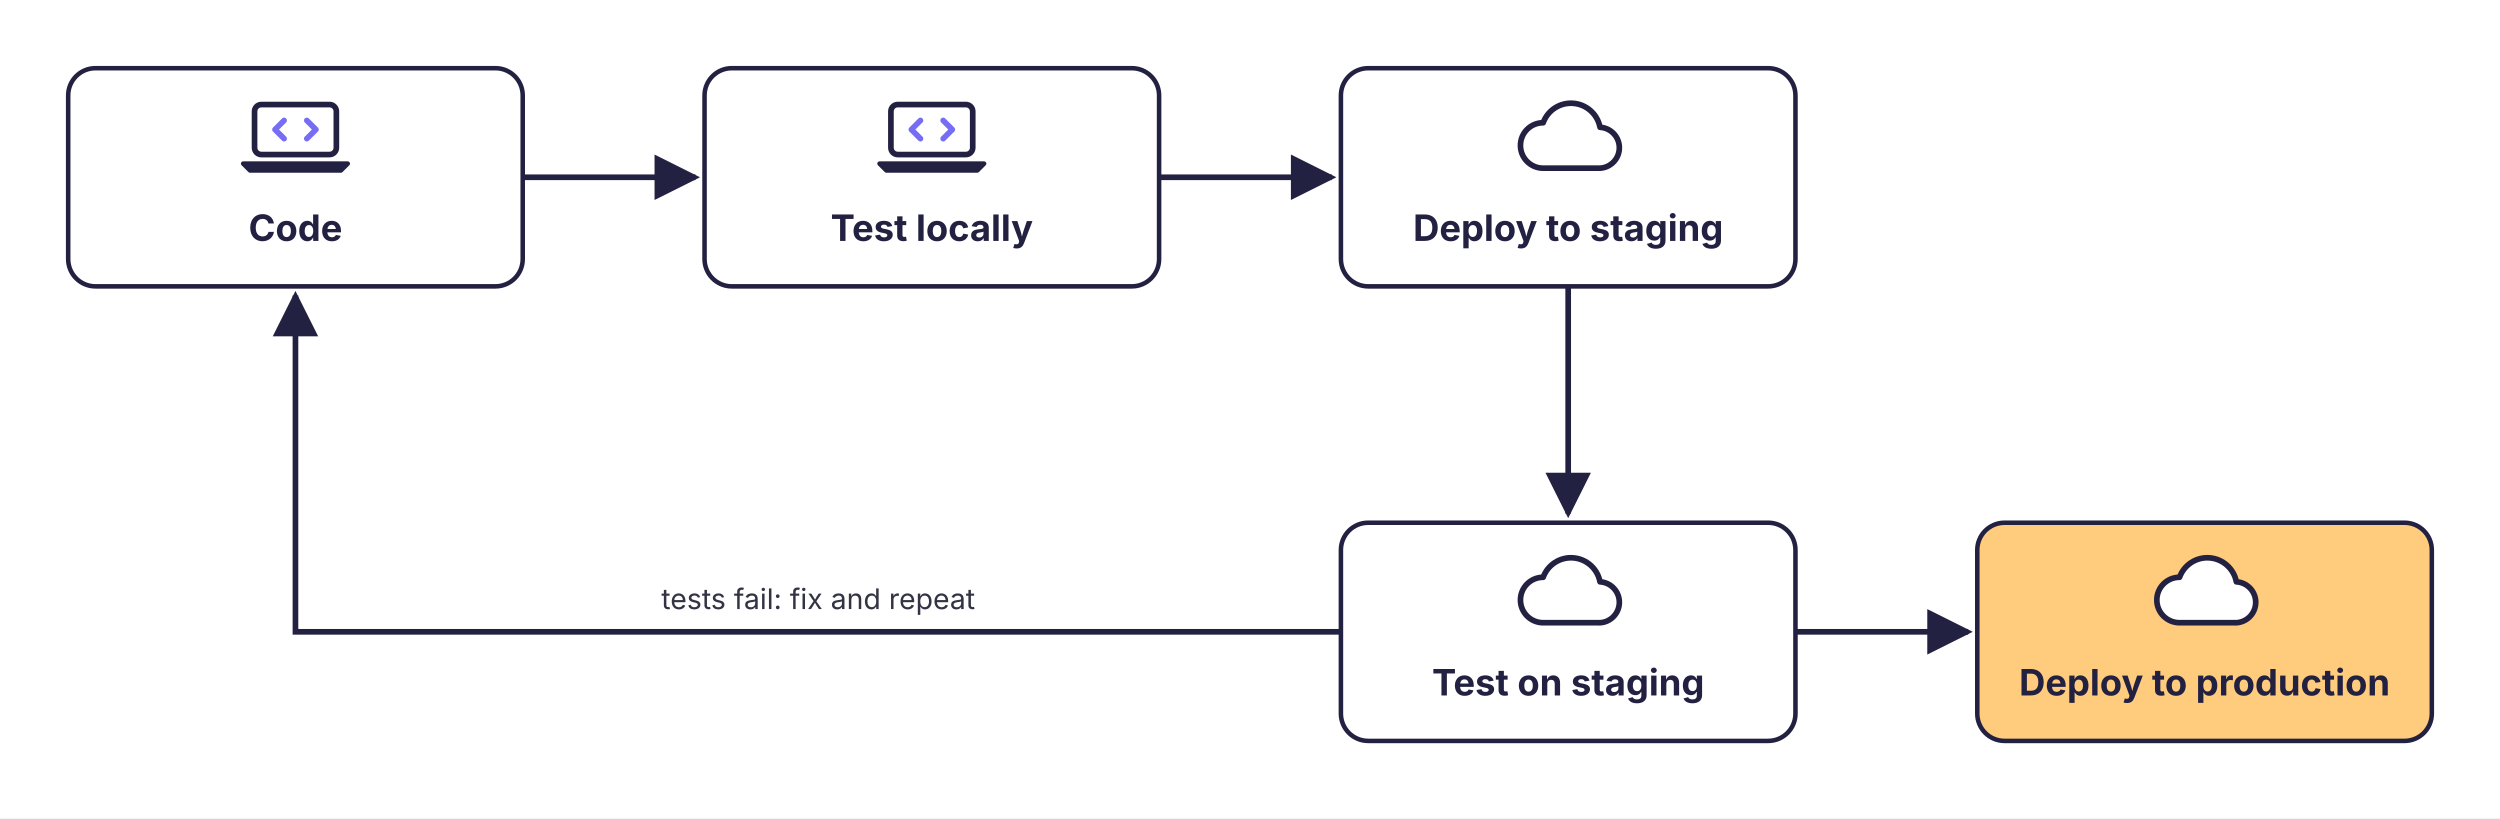
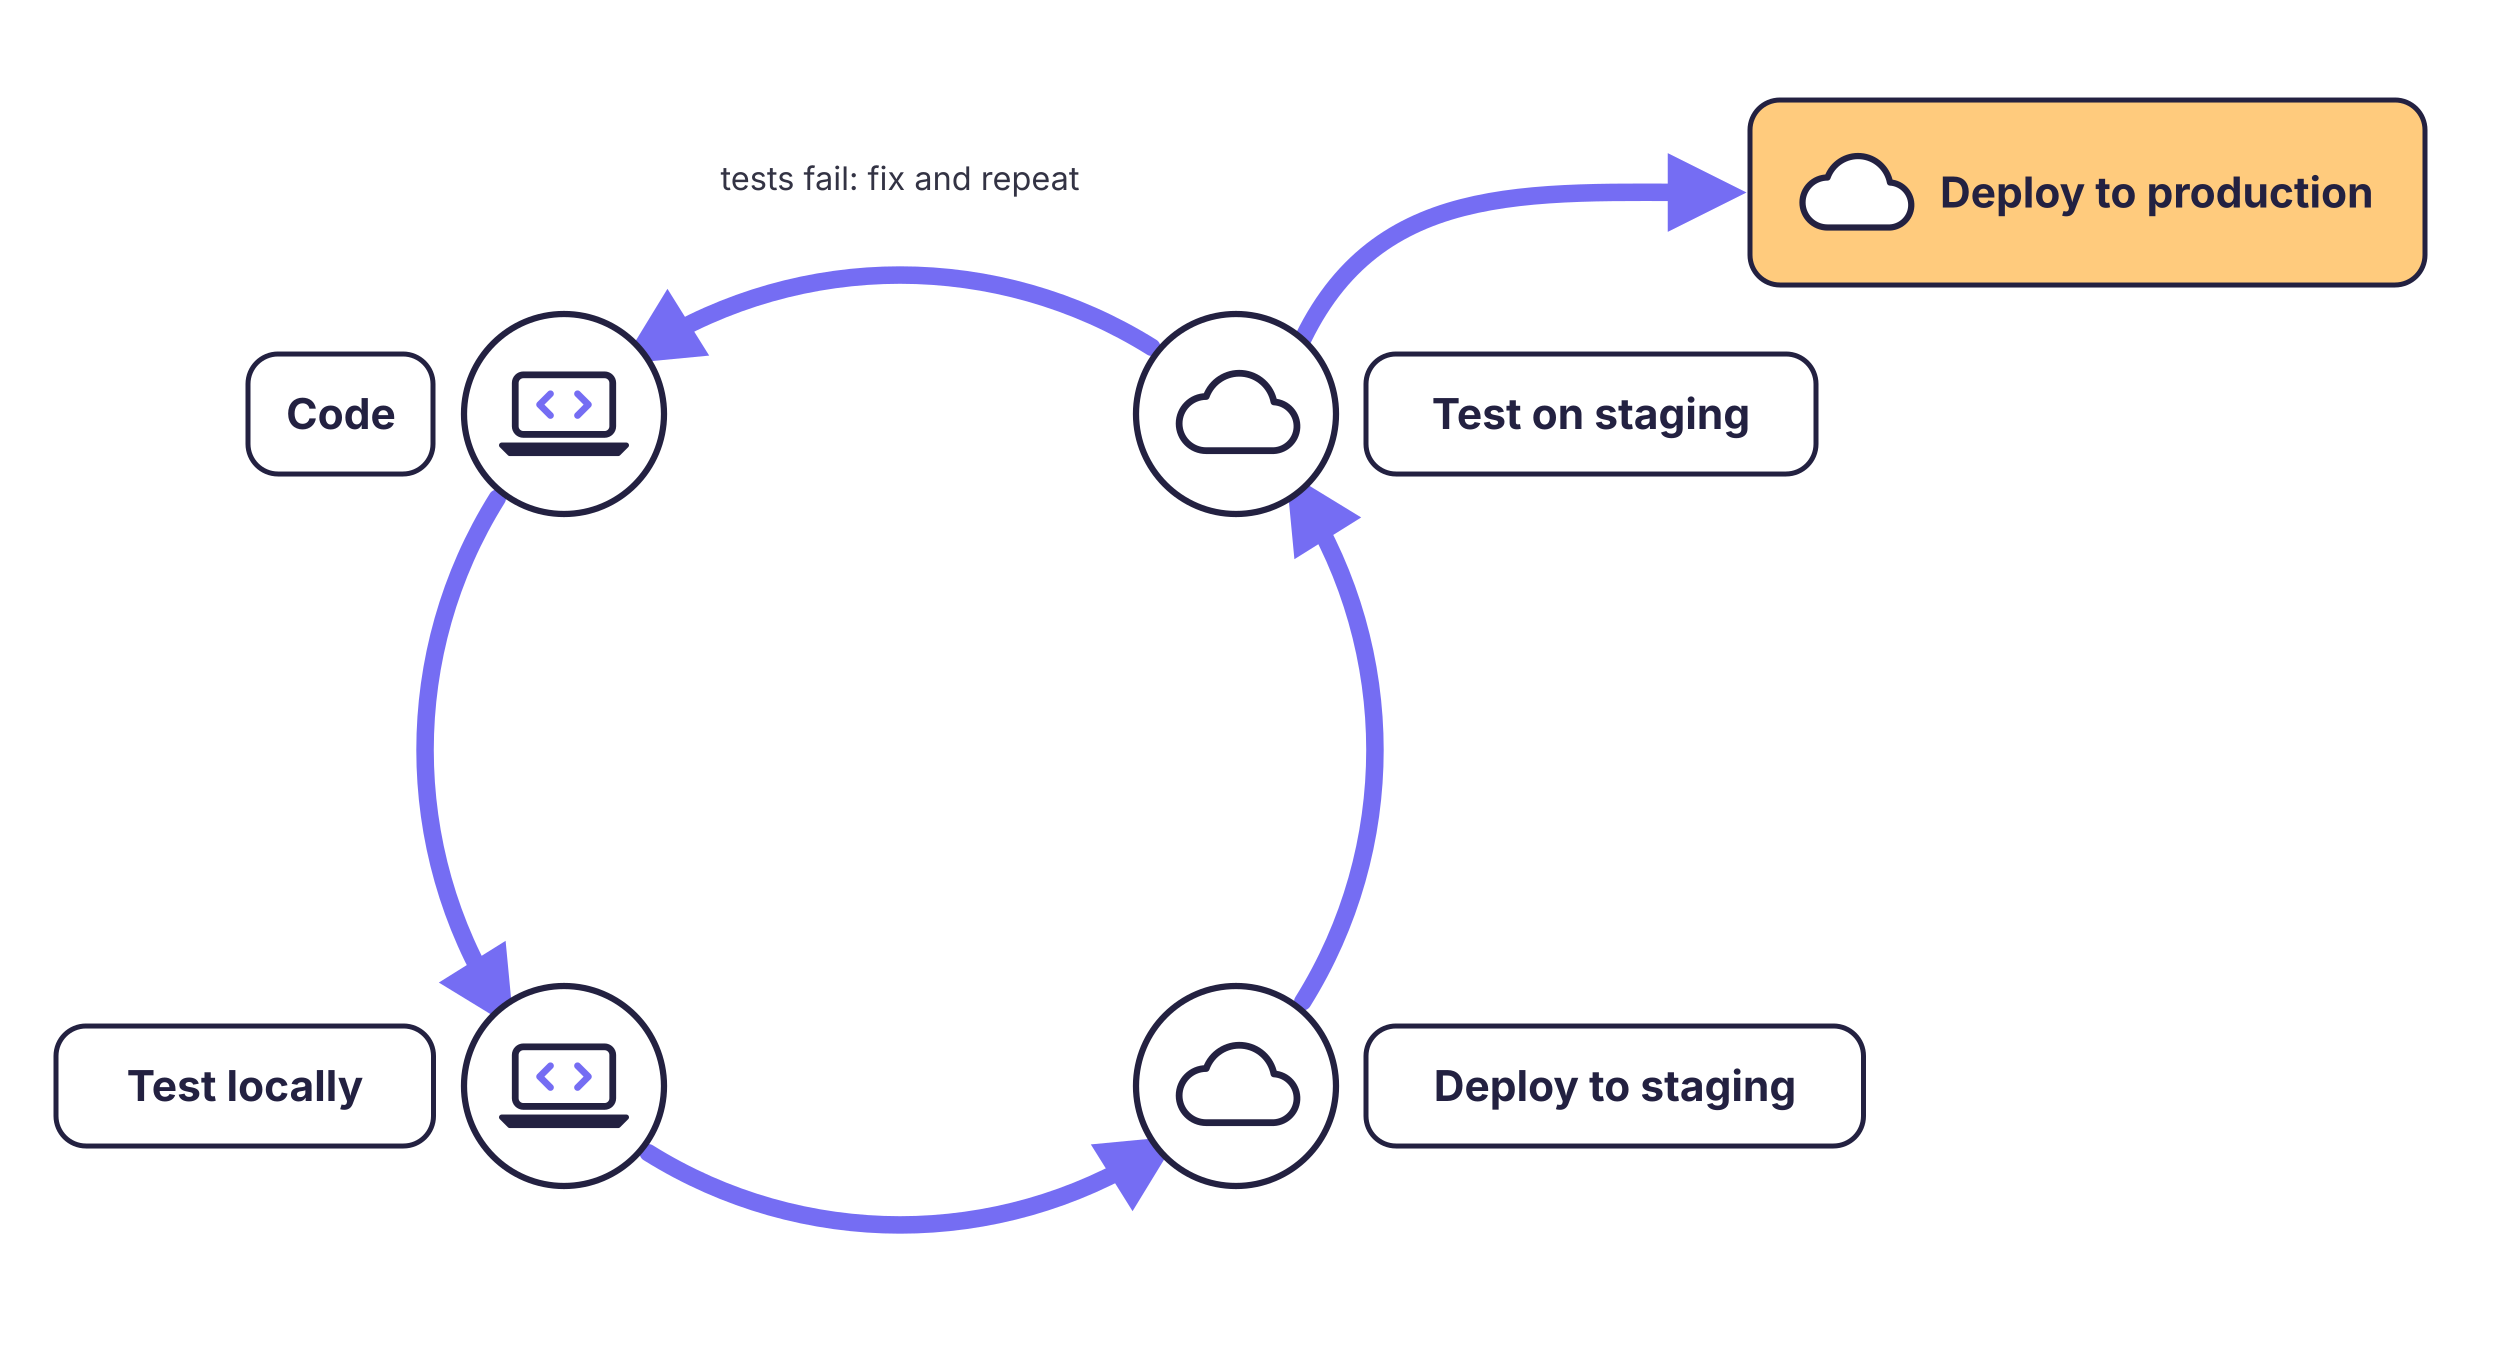
- <svg xmlns="http://www.w3.org/2000/svg" viewBox="0 0 1100 360" width="1100" height="360" font-family="Inter, Helvetica, Arial, sans-serif" role="img" aria-labelledby="t d">
+ <svg xmlns="http://www.w3.org/2000/svg" viewBox="0 0 1000 540" width="1000" height="540" font-family="Inter, Helvetica, Arial, sans-serif" role="img" aria-labelledby="t d">
  <defs>
-     <marker id="arrow" viewBox="0 0 10 10" refX="9" refY="5" markerWidth="8" markerHeight="8" orient="auto-start-reverse">
-       <path d="M0 0 L10 5 L0 10 z" fill="#232141" />
+     <marker id="ring-arrow" viewBox="0 0 10 10" refX="6" refY="5" markerWidth="4.5" markerHeight="4.5" orient="auto">
+       <path d="M0 0 L10 5 L0 10 z" fill="#756DF3" />
    </marker>
    <symbol id="cloud" viewBox="0 0 48 32">
      <path d="M13 30 H37 A9 9 0 0 0 38 12 A13 13 0 0 0 13 10 A10 10 0 0 0 13 30 Z" fill="#ffffff" stroke="#232141" stroke-width="2.5" stroke-linejoin="round" />
    </symbol>
    <symbol id="code" viewBox="0 0 48 32">
      <rect x="6" y="2" width="36" height="22" rx="3" fill="#ffffff" stroke="#232141" stroke-width="2.5" />
      <path d="M1 28 H47 L44 31 H4 Z" fill="#232141" stroke="#232141" stroke-width="2" stroke-linejoin="round" />
      <path d="M19 9 L15 13 L19 17 M29 9 L33 13 L29 17" fill="none" stroke="#756DF3" stroke-width="2.5" stroke-linecap="round" stroke-linejoin="round" />
    </symbol>
  </defs>
-   <rect x="0" y="0" width="1100" height="360" fill="#ffffff" />
-   <rect x="30" y="30" width="200" height="96" rx="12" fill="#ffffff" stroke="#232141" stroke-width="2" />
-   <use href="#code" x="106" y="44" width="48" height="32" />
-   <text x="130" y="106" font-size="16" font-weight="700" fill="#232141" text-anchor="middle">Code</text>
-   <line x1="230" y1="78" x2="306" y2="78" stroke="#232141" stroke-width="2.5" marker-end="url(#arrow)" />
-   <rect x="310" y="30" width="200" height="96" rx="12" fill="#ffffff" stroke="#232141" stroke-width="2" />
-   <use href="#code" x="386" y="44" width="48" height="32" />
-   <text x="410" y="106" font-size="16" font-weight="700" fill="#232141" text-anchor="middle">Test locally</text>
-   <line x1="510" y1="78" x2="586" y2="78" stroke="#232141" stroke-width="2.5" marker-end="url(#arrow)" />
-   <rect x="590" y="30" width="200" height="96" rx="12" fill="#ffffff" stroke="#232141" stroke-width="2" />
-   <use href="#cloud" x="666" y="44" width="48" height="32" />
-   <text x="690" y="106" font-size="16" font-weight="700" fill="#232141" text-anchor="middle">Deploy to staging</text>
-   <line x1="690" y1="126" x2="690" y2="226" stroke="#232141" stroke-width="2.5" marker-end="url(#arrow)" />
-   <rect x="590" y="230" width="200" height="96" rx="12" fill="#ffffff" stroke="#232141" stroke-width="2" />
-   <use href="#cloud" x="666" y="244" width="48" height="32" />
-   <text x="690" y="306" font-size="16" font-weight="700" fill="#232141" text-anchor="middle">Test on staging</text>
-   <polyline points="590,278 130,278 130,130" fill="none" stroke="#232141" stroke-width="2.5" marker-end="url(#arrow)" />
-   <text x="360" y="268" font-size="12.5" fill="#333344" text-anchor="middle">tests fail: fix and repeat</text>
-   <line x1="790" y1="278" x2="866" y2="278" stroke="#232141" stroke-width="2.5" marker-end="url(#arrow)" />
-   <rect x="870" y="230" width="200" height="96" rx="12" fill="#FFCB7D" stroke="#232141" stroke-width="2" />
-   <use href="#cloud" x="946" y="244" width="48" height="32" />
-   <text x="970" y="306" font-size="16" font-weight="700" fill="#232141" text-anchor="middle">Deploy to production</text>
+   <rect x="0" y="0" width="1000" height="540" fill="#ffffff" />
+   <path d="M198.9 199.3 A190 190 0 0 0 198.9 400.7" fill="none" stroke="#756DF3" stroke-width="7" stroke-linecap="round" marker-end="url(#ring-arrow)" />
+   <path d="M259.3 461.1 A190 190 0 0 0 460.7 461.1" fill="none" stroke="#756DF3" stroke-width="7" stroke-linecap="round" marker-end="url(#ring-arrow)" />
+   <path d="M521.1 400.7 A190 190 0 0 0 521.1 199.3" fill="none" stroke="#756DF3" stroke-width="7" stroke-linecap="round" marker-end="url(#ring-arrow)" />
+   <path d="M460.7 138.9 A190 190 0 0 0 259.3 138.9" fill="none" stroke="#756DF3" stroke-width="7" stroke-linecap="round" marker-end="url(#ring-arrow)" />
+   <path d="M518.4 141.6 C 548.4 71.6 610 77 686 77" fill="none" stroke="#756DF3" stroke-width="7" stroke-linecap="round" marker-end="url(#ring-arrow)" />
+   <text x="360" y="76" font-size="13" fill="#333344" text-anchor="middle">tests fail: fix and repeat</text>
+   <rect x="700" y="40" width="270" height="74" rx="12" fill="#FFCB7D" stroke="#232141" stroke-width="2" />
+   <use href="#cloud" x="718" y="61" width="48" height="32" />
+   <text x="776" y="83" font-size="17" font-weight="700" fill="#232141">Deploy to production</text>
+   <circle cx="225.6" cy="165.6" r="40" fill="#ffffff" stroke="#232141" stroke-width="2.5" />
+   <use href="#code" x="199.6" y="147.6" width="52" height="35" />
+   <rect x="99.2" y="141.6" width="74" height="48" rx="12" fill="#ffffff" stroke="#232141" stroke-width="2" />
+   <text x="136.4" y="171.6" font-size="17" font-weight="700" fill="#232141" text-anchor="middle">Code</text>
+   <circle cx="225.6" cy="434.4" r="40" fill="#ffffff" stroke="#232141" stroke-width="2.5" />
+   <use href="#code" x="199.6" y="416.4" width="52" height="35" />
+   <rect x="22.4" y="410.4" width="151" height="48" rx="12" fill="#ffffff" stroke="#232141" stroke-width="2" />
+   <text x="98.0" y="440.4" font-size="17" font-weight="700" fill="#232141" text-anchor="middle">Test locally</text>
+   <circle cx="494.4" cy="434.4" r="40" fill="#ffffff" stroke="#232141" stroke-width="2.5" />
+   <use href="#cloud" x="468.4" y="416.4" width="52" height="35" />
+   <rect x="546.4" y="410.4" width="199" height="48" rx="12" fill="#ffffff" stroke="#232141" stroke-width="2" />
+   <text x="646.0" y="440.4" font-size="17" font-weight="700" fill="#232141" text-anchor="middle">Deploy to staging</text>
+   <circle cx="494.4" cy="165.6" r="40" fill="#ffffff" stroke="#232141" stroke-width="2.5" />
+   <use href="#cloud" x="468.4" y="147.6" width="52" height="35" />
+   <rect x="546.4" y="141.6" width="180" height="48" rx="12" fill="#ffffff" stroke="#232141" stroke-width="2" />
+   <text x="636.4" y="171.6" font-size="17" font-weight="700" fill="#232141" text-anchor="middle">Test on staging</text>
</svg>
